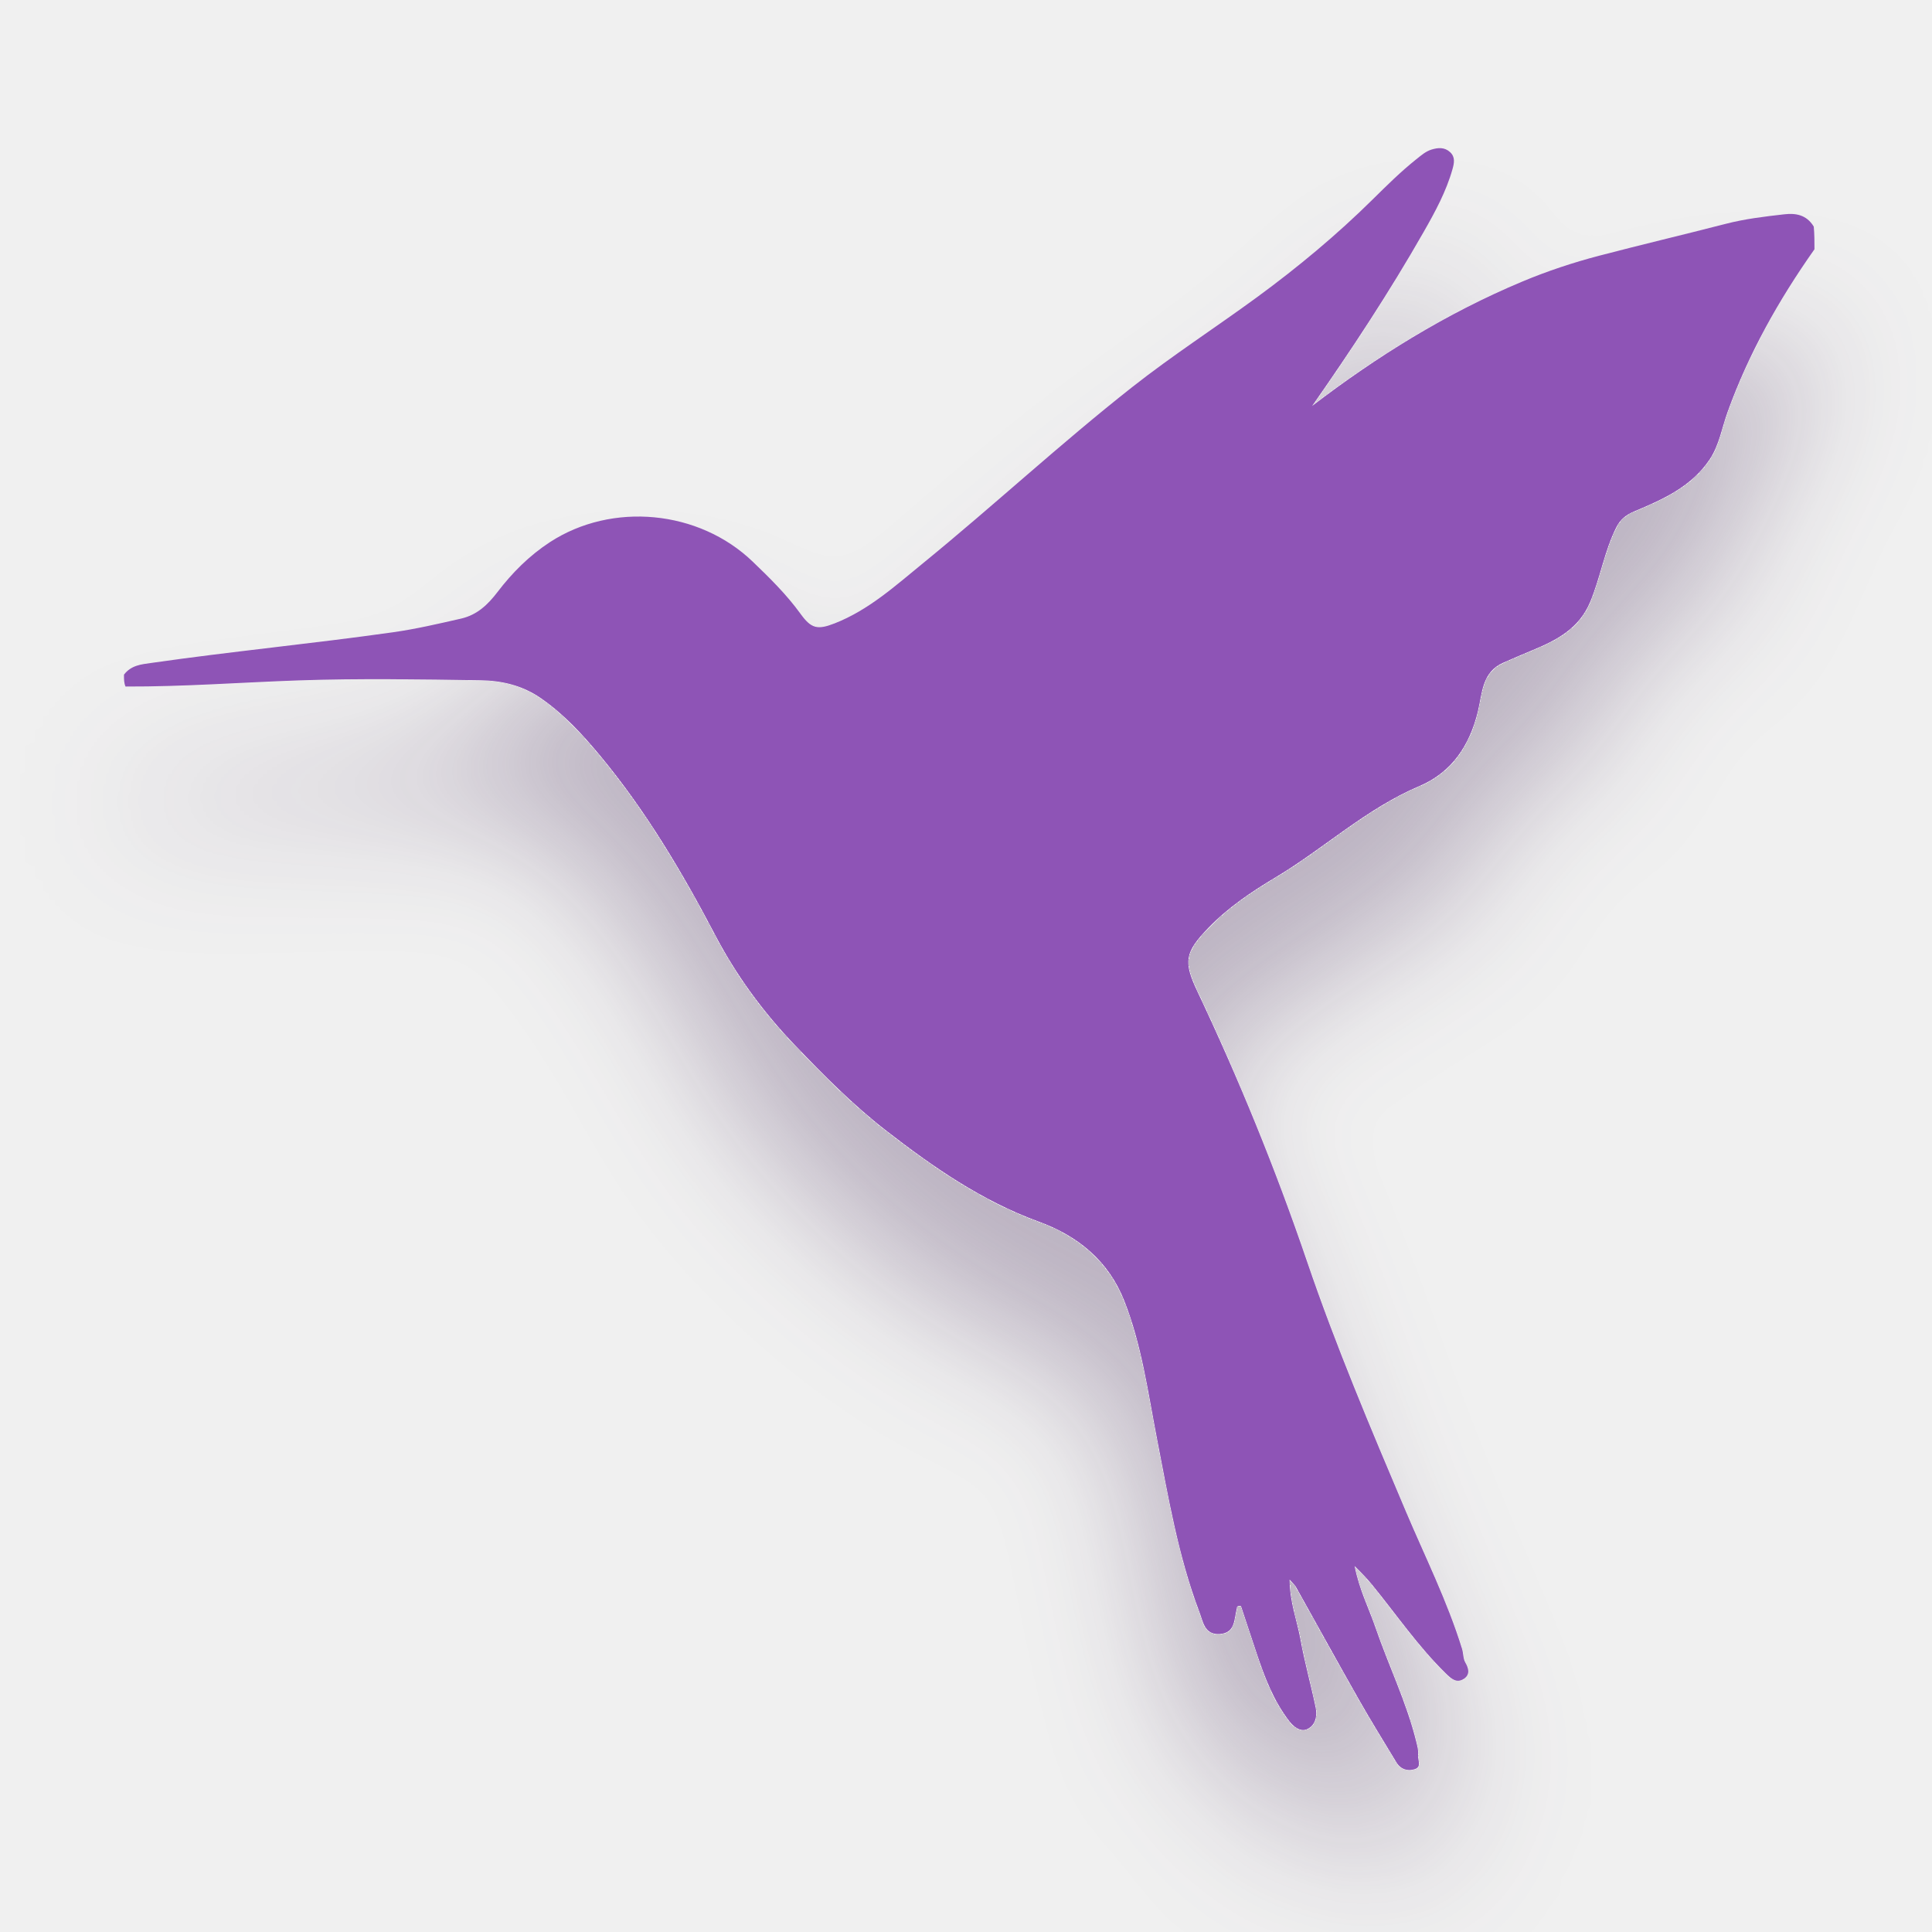
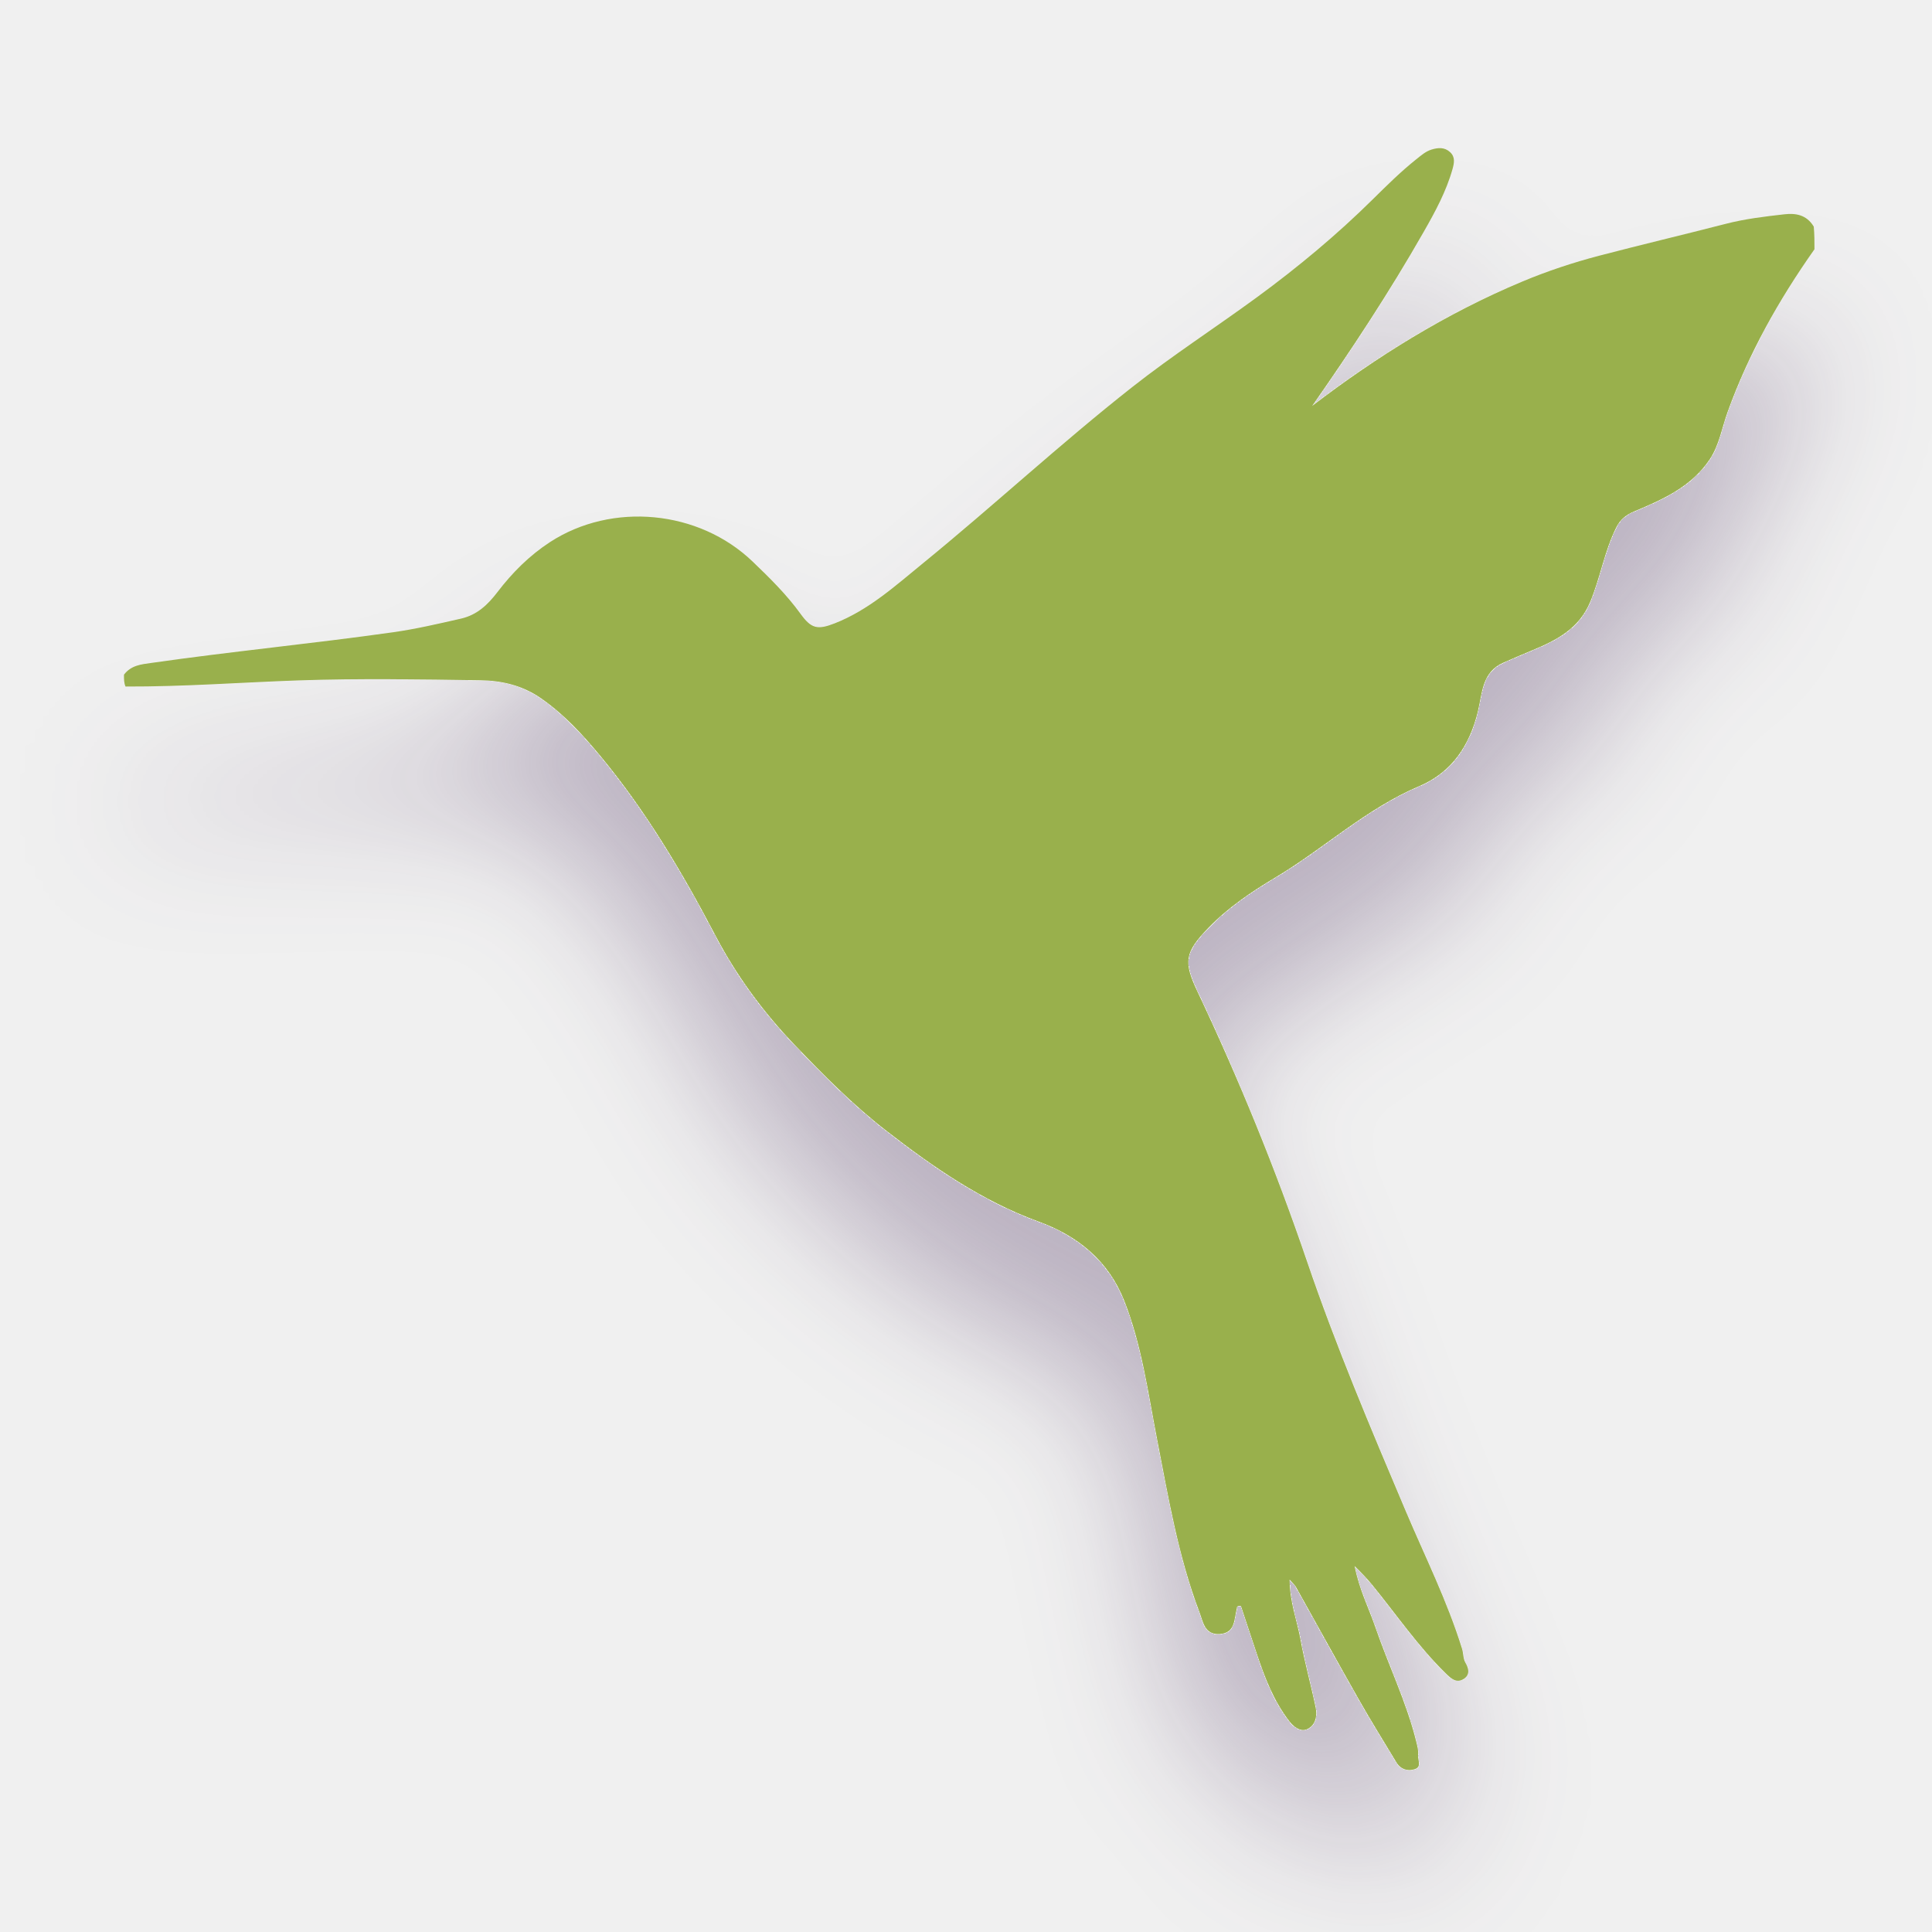
<svg xmlns="http://www.w3.org/2000/svg" width="60" height="60" viewBox="0 0 60 60" fill="none">
  <g clip-path="url(#clip0_37_4)">
    <g filter="url(#filter0_d_37_4)">
-       <path d="M56.35 7.741C55.227 9.335 54.3 10.993 53.651 12.797C53.473 13.29 53.392 13.821 53.096 14.266C52.534 15.108 51.651 15.506 50.765 15.876C50.499 15.987 50.323 16.125 50.196 16.376C49.825 17.115 49.7 17.938 49.383 18.697C49.037 19.523 48.342 19.881 47.59 20.193C47.287 20.319 46.986 20.449 46.686 20.58C46.021 20.871 46.034 21.529 45.898 22.089C45.642 23.15 45.088 23.984 44.075 24.414C42.422 25.116 41.118 26.349 39.601 27.254C38.856 27.699 38.137 28.184 37.53 28.812C36.793 29.575 36.748 29.865 37.179 30.777C38.473 33.513 39.617 36.317 40.591 39.176C41.488 41.812 42.571 44.363 43.653 46.921C44.255 48.342 44.948 49.726 45.406 51.208C45.45 51.352 45.435 51.508 45.511 51.639C45.616 51.818 45.655 52.008 45.466 52.135C45.234 52.289 45.068 52.132 44.9 51.968C44.044 51.132 43.371 50.145 42.619 49.224C42.469 49.04 42.314 48.877 42.069 48.635C42.212 49.37 42.507 49.937 42.712 50.533C43.121 51.729 43.685 52.869 43.986 54.104C44.018 54.238 44.056 54.368 44.04 54.497C44.021 54.649 44.163 54.868 43.941 54.941C43.72 55.015 43.5 54.95 43.367 54.731C42.975 54.082 42.575 53.438 42.201 52.78C41.541 51.619 40.899 50.449 40.247 49.284C40.217 49.229 40.165 49.187 40.05 49.055C40.053 49.761 40.281 50.326 40.386 50.909C40.514 51.623 40.712 52.323 40.86 53.034C40.914 53.293 40.851 53.577 40.605 53.695C40.392 53.799 40.176 53.627 40.045 53.458C39.554 52.824 39.273 52.084 39.022 51.331C38.858 50.838 38.694 50.344 38.539 49.877C38.394 49.856 38.418 49.924 38.409 49.96C38.323 50.283 38.371 50.71 37.883 50.745C37.406 50.779 37.364 50.363 37.246 50.054C36.588 48.315 36.284 46.492 35.931 44.676C35.652 43.238 35.459 41.772 34.915 40.395C34.426 39.157 33.481 38.384 32.261 37.939C30.498 37.295 28.986 36.248 27.516 35.108C26.489 34.311 25.584 33.393 24.691 32.462C23.708 31.438 22.87 30.297 22.211 29.038C21.181 27.071 20.05 25.167 18.63 23.457C18.088 22.805 17.51 22.175 16.793 21.679C16.214 21.279 15.579 21.136 14.92 21.126C13.04 21.098 11.158 21.066 9.281 21.13C7.503 21.191 5.727 21.327 3.898 21.321C3.85 21.212 3.85 21.102 3.85 20.952C4.075 20.657 4.391 20.632 4.692 20.589C7.192 20.23 9.708 19.989 12.209 19.635C12.919 19.534 13.619 19.371 14.319 19.211C14.819 19.096 15.152 18.776 15.45 18.386C15.909 17.784 16.441 17.253 17.076 16.838C19.005 15.58 21.705 15.836 23.375 17.441C23.904 17.949 24.428 18.463 24.862 19.063C25.194 19.522 25.386 19.567 25.918 19.36C26.973 18.948 27.801 18.196 28.66 17.495C30.857 15.703 32.937 13.772 35.166 12.018C36.415 11.035 37.751 10.172 39.033 9.233C40.302 8.303 41.509 7.3 42.629 6.194C43.067 5.762 43.503 5.329 43.985 4.945C44.133 4.828 44.273 4.702 44.457 4.645C44.661 4.582 44.865 4.567 45.035 4.726C45.199 4.877 45.161 5.066 45.109 5.252C44.913 5.949 44.567 6.584 44.213 7.204C43.147 9.075 41.963 10.871 40.75 12.607C42.753 11.076 44.913 9.731 47.283 8.741C48.056 8.418 48.852 8.154 49.661 7.942C50.967 7.6 52.281 7.29 53.588 6.953C54.187 6.798 54.797 6.725 55.407 6.656C55.75 6.617 56.097 6.656 56.328 7.037C56.35 7.277 56.35 7.487 56.35 7.741Z" fill="#8E54B6" />
+       <path d="M56.35 7.741C55.227 9.335 54.3 10.993 53.651 12.797C53.473 13.29 53.392 13.821 53.096 14.266C52.534 15.108 51.651 15.506 50.765 15.876C50.499 15.987 50.323 16.125 50.196 16.376C49.825 17.115 49.7 17.938 49.383 18.697C49.037 19.523 48.342 19.881 47.59 20.193C47.287 20.319 46.986 20.449 46.686 20.58C46.021 20.871 46.034 21.529 45.898 22.089C45.642 23.15 45.088 23.984 44.075 24.414C42.422 25.116 41.118 26.349 39.601 27.254C38.856 27.699 38.137 28.184 37.53 28.812C36.793 29.575 36.748 29.865 37.179 30.777C38.473 33.513 39.617 36.317 40.591 39.176C41.488 41.812 42.571 44.363 43.653 46.921C44.255 48.342 44.948 49.726 45.406 51.208C45.45 51.352 45.435 51.508 45.511 51.639C45.616 51.818 45.655 52.008 45.466 52.135C45.234 52.289 45.068 52.132 44.9 51.968C44.044 51.132 43.371 50.145 42.619 49.224C42.469 49.04 42.314 48.877 42.069 48.635C42.212 49.37 42.507 49.937 42.712 50.533C43.121 51.729 43.685 52.869 43.986 54.104C44.018 54.238 44.056 54.368 44.04 54.497C44.021 54.649 44.163 54.868 43.941 54.941C43.72 55.015 43.5 54.95 43.367 54.731C42.975 54.082 42.575 53.438 42.201 52.78C41.541 51.619 40.899 50.449 40.247 49.284C40.217 49.229 40.165 49.187 40.05 49.055C40.053 49.761 40.281 50.326 40.386 50.909C40.514 51.623 40.712 52.323 40.86 53.034C40.914 53.293 40.851 53.577 40.605 53.695C40.392 53.799 40.176 53.627 40.045 53.458C39.554 52.824 39.273 52.084 39.022 51.331C38.858 50.838 38.694 50.344 38.539 49.877C38.394 49.856 38.418 49.924 38.409 49.96C38.323 50.283 38.371 50.71 37.883 50.745C37.406 50.779 37.364 50.363 37.246 50.054C36.588 48.315 36.284 46.492 35.931 44.676C35.652 43.238 35.459 41.772 34.915 40.395C34.426 39.157 33.481 38.384 32.261 37.939C30.498 37.295 28.986 36.248 27.516 35.108C26.489 34.311 25.584 33.393 24.691 32.462C23.708 31.438 22.87 30.297 22.211 29.038C21.181 27.071 20.05 25.167 18.63 23.457C18.088 22.805 17.51 22.175 16.793 21.679C16.214 21.279 15.579 21.136 14.92 21.126C13.04 21.098 11.158 21.066 9.281 21.13C7.503 21.191 5.727 21.327 3.898 21.321C3.85 21.212 3.85 21.102 3.85 20.952C4.075 20.657 4.391 20.632 4.692 20.589C7.192 20.23 9.708 19.989 12.209 19.635C12.919 19.534 13.619 19.371 14.319 19.211C14.819 19.096 15.152 18.776 15.45 18.386C15.909 17.784 16.441 17.253 17.076 16.838C19.005 15.58 21.705 15.836 23.375 17.441C23.904 17.949 24.428 18.463 24.862 19.063C25.194 19.522 25.386 19.567 25.918 19.36C26.973 18.948 27.801 18.196 28.66 17.495C30.857 15.703 32.937 13.772 35.166 12.018C36.415 11.035 37.751 10.172 39.033 9.233C40.302 8.303 41.509 7.3 42.629 6.194C43.067 5.762 43.503 5.329 43.985 4.945C44.133 4.828 44.273 4.702 44.457 4.645C44.661 4.582 44.865 4.567 45.035 4.726C45.199 4.877 45.161 5.066 45.109 5.252C44.913 5.949 44.567 6.584 44.213 7.204C43.147 9.075 41.963 10.871 40.75 12.607C42.753 11.076 44.913 9.731 47.283 8.741C48.056 8.418 48.852 8.154 49.661 7.942C50.967 7.6 52.281 7.29 53.588 6.953C54.187 6.798 54.797 6.725 55.407 6.656C55.75 6.617 56.097 6.656 56.328 7.037C56.35 7.277 56.35 7.487 56.35 7.741Z" fill="#99b04c" />
    </g>
  </g>
  <defs>
    <filter id="filter0_d_37_4" x="-0.15" y="4.6" width="60.5" height="58.37" filterUnits="userSpaceOnUse" color-interpolation-filters="sRGB">
      <feFlood flood-opacity="0" result="BackgroundImageFix" />
      <feColorMatrix in="SourceAlpha" type="matrix" values="0 0 0 0 0 0 0 0 0 0 0 0 0 0 0 0 0 0 127 0" result="hardAlpha" />
      <feOffset dy="4" />
      <feGaussianBlur stdDeviation="2" />
      <feComposite in2="hardAlpha" operator="out" />
      <feColorMatrix type="matrix" values="0 0 0 0 0.258 0 0 0 0 0.144 0 0 0 0 0.336 0 0 0 0.3 0" />
      <feBlend mode="normal" in2="BackgroundImageFix" result="effect1_dropShadow_37_4" />
      <feBlend mode="normal" in="SourceGraphic" in2="effect1_dropShadow_37_4" result="shape" />
    </filter>
    <clipPath id="clip0_37_4">
      <rect width="60" height="60" fill="white" />
    </clipPath>
  </defs>
</svg>
